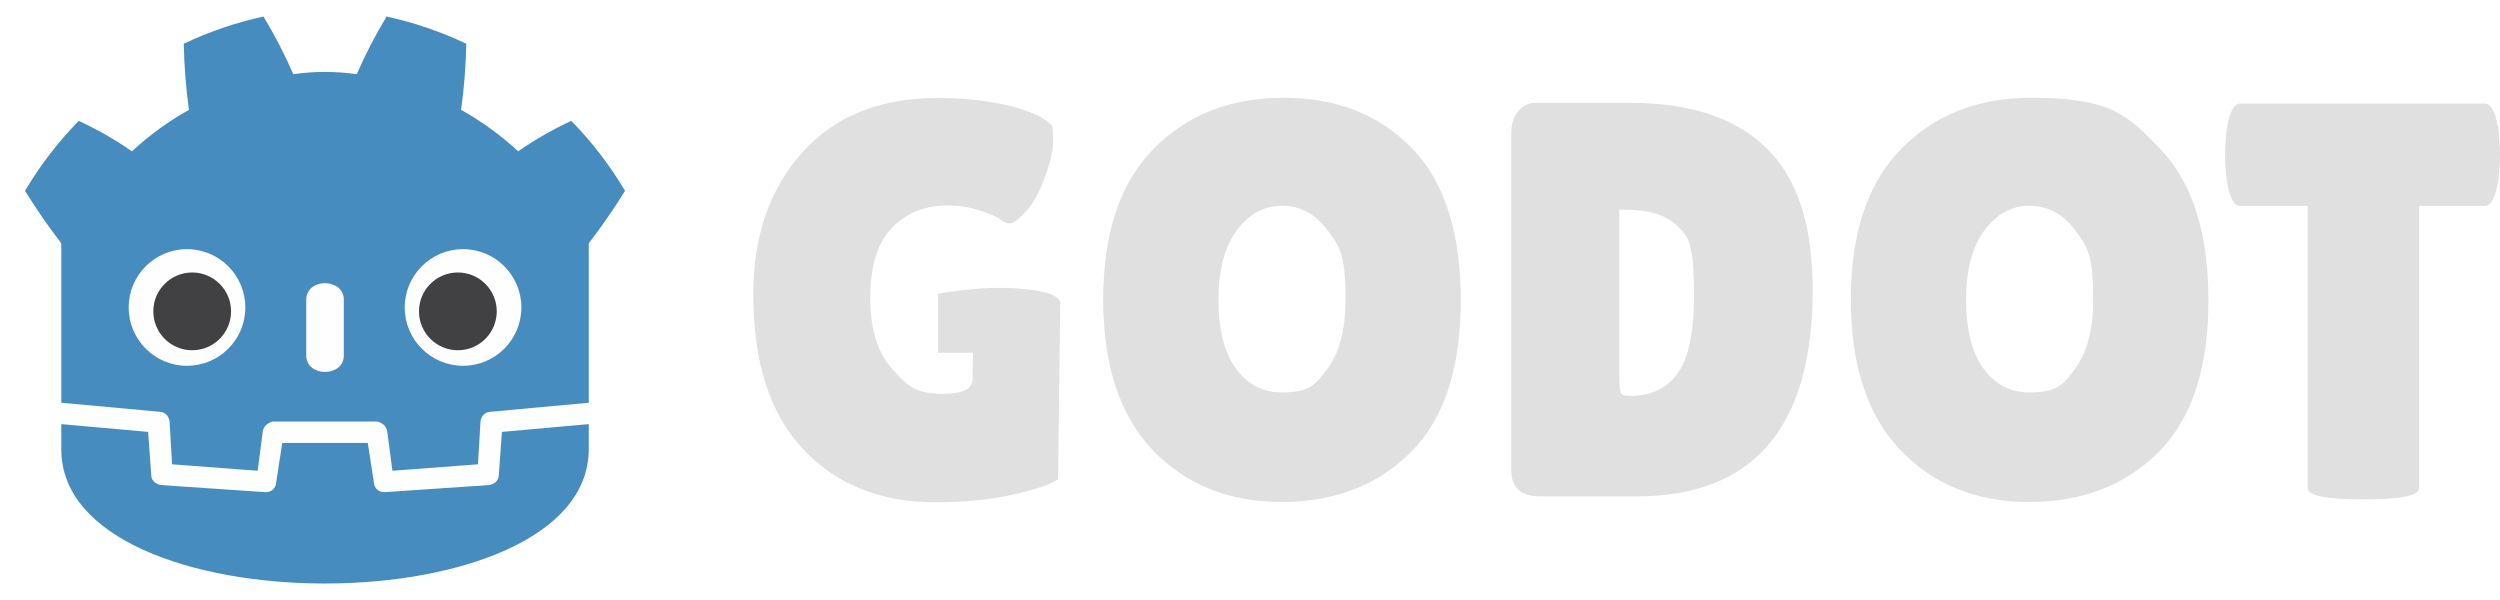
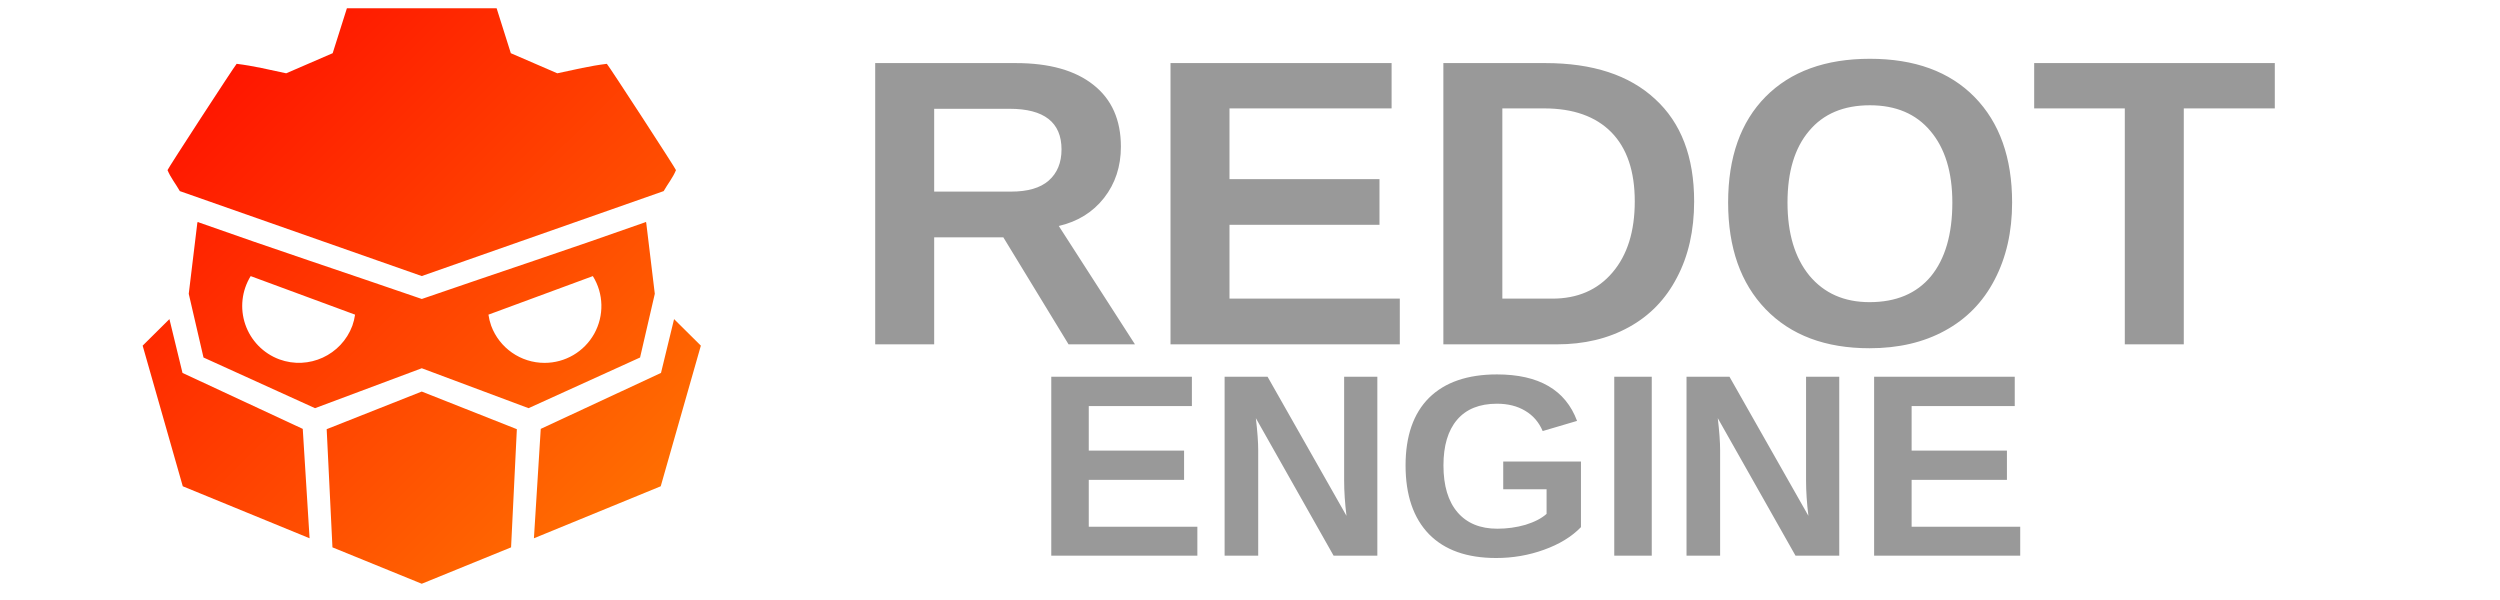
- <svg xmlns="http://www.w3.org/2000/svg" width="100" height="24" stroke-linejoin="round">
-   <path fill="#e0e0e0" d="M40.122 11.514c-1.211-.019-2.597.234-2.597.234v2.364h1.393l-.015 1.052q0 .587-1.159.587c-1.159 0-1.454-.328-2.045-.979q-.89-.98-.889-2.867 0-1.89.865-2.79.866-.899 2.261-.899c.411.003.821.067 1.214.191q.63.192.844.358.212.172.405.17.19 0 .616-.45.43-.45.767-1.359c.224-.61.337-1.076.337-1.407a6 6 0 0 0-.023-.674q-.47-.517-1.744-.821-1.268-.305-2.844-.304-3.463 0-5.419 2.181-1.957 2.182-1.957 5.668 0 4.094 2.001 6.207 2.002 2.114 5.263 2.113 1.754 0 3.114-.303 1.361-.303 1.811-.619l.09-7.038c0-.408-1.079-.594-2.289-.615M51.279 8.23q-1.078 0-1.81.989-.73.99-.731 2.776 0 1.79.698 2.745.697.957 1.832.957c1.135 0 1.372-.323 1.844-.969q.709-.966.709-2.766c0-1.8-.244-2.122-.731-2.767q-.73-.965-1.811-.965m-.011 11.85q-3.16 0-5.15-2.067-1.989-2.07-1.989-6.039 0-3.97 2.011-6.017 2.014-2.046 5.196-2.046 3.183-.001 5.138 2.014 1.958 2.013 1.957 6.094t-2.001 6.073q-2.002 1.988-5.162 1.988M64.77 8.386v6.727q0 .47.068.595c.068.125.18.124.404.124q1.238 0 1.879-.923.641-.921.64-3.069c-.001-2.148-.222-2.366-.663-2.799q-.664-.654-2.103-.655zm-4.317 10.436V5.33q0-.563.282-.891a.92.92 0 0 1 .73-.326h3.756q3.575 0 5.429 1.801 1.857 1.798 1.857 5.666 0 8.276-7.063 8.276h-3.845q-1.146 0-1.147-1.034M81.186 8.23q-1.08 0-1.812.989-.73.99-.73 2.776 0 1.79.697 2.745.697.957 1.833.957c1.136 0 1.372-.323 1.844-.969q.709-.966.709-2.766c0-1.8-.244-2.122-.731-2.767q-.73-.965-1.81-.965m-.012 11.85q-3.16 0-5.15-2.067-1.99-2.07-1.99-6.039 0-3.97 2.012-6.017 2.014-2.046 5.196-2.046c3.182 0 3.834.67 5.138 2.014q1.957 2.013 1.957 6.094t-2.002 6.073q-2.001 1.988-5.161 1.988m15.587-.552q0 .448-2.226.449-2.227-.001-2.228-.449V8.238h-2.698q-.382 0-.539-1.036a7 7 0 0 1-.066-1.011q0-.517.065-1.012c.105-.688.285-1.036.54-1.036h9.783q.382.001.541 1.036a7.7 7.7 0 0 1 0 2.023q-.16 1.036-.541 1.036h-2.631z" />
-   <g fill="#fefefe" transform="translate(-.27 -1.335)scale(.02592)">
-     <path d="M105 673v33q407 354 814 0v-33z" />
-     <path fill="#478cbf" d="m105 673 152 14q12 1 15 14l4 67 132 10 8-61q2-11 15-15h162q13 4 15 15l8 61 132-10 4-67q3-13 15-14l152-14V427q30-39 56-81-35-59-83-108-43 20-82 47-40-37-88-64 7-51 8-102-59-28-123-42-26 43-46 89-49-7-98 0-20-46-46-89-64 14-123 42 1 51 8 102-48 27-88 64-39-27-82-47-48 49-83 108 26 42 56 81zm0 33v39c0 276 813 276 814 0v-39l-134 12-5 69q-2 10-14 13l-162 11q-12 0-16-11l-10-65H446l-10 65q-4 11-16 11l-162-11q-12-3-14-13l-5-69z" />
-     <path d="M483 600c0 34 58 34 58 0v-86c0-34-58-34-58 0z" />
-     <circle cx="725" cy="526" r="90" />
-     <circle cx="299" cy="526" r="90" />
-   </g>
-   <g fill="#414042" transform="translate(-.27 -1.335)scale(.02592)">
-     <circle cx="307" cy="532" r="60" />
-     <circle cx="717" cy="532" r="60" />
-   </g>
+ <svg xmlns="http://www.w3.org/2000/svg" width="100" height="24" fill-rule="evenodd" stroke-linejoin="round" stroke-miterlimit="2" clip-rule="evenodd">
+   <linearGradient id="a" x1="0" x2="1" y1="0" y2="0" gradientTransform="rotate(45.527 1.785 11.592)scale(24.4567)" gradientUnits="userSpaceOnUse">
+     <stop offset="0" stop-color="#ff1300" />
+     <stop offset="1" stop-color="#ff6e01" />
+   </linearGradient>
+   <text x="41.364" y="22.227" fill="#999" font-family="Arial-BoldMT, Arial, sans-serif" font-size="10.393" font-weight="700">ENGINE</text>
+   <text x="33.915" y="13.775" fill="#999" font-family="Arial-BoldMT, Arial, sans-serif" font-size="16.359" font-weight="700">REDOT</text>
+   <path fill="url(#a)" fill-rule="nonzero" d="m13.876.331-.569 1.797-1.859.804c-.657-.139-1.316-.299-1.982-.379-.105.118-2.766 4.209-2.765 4.252.123.3.333.558.492.839l9.677 3.398 9.677-3.398c.159-.281.37-.539.492-.839 0-.043-2.659-4.134-2.765-4.252-.666.08-1.325.24-1.982.379l-1.859-.804-.568-1.797zm-5.945 8.549c-.012-.005-.036.014-.036.02-.116.95-.345 2.852-.345 2.852l.59 2.548 4.461 2.027 4.27-1.597 4.271 1.597 4.461-2.027.589-2.548s-.227-1.902-.344-2.852c0-.008-.043-.037-.043-.008-2.92 1.038-5.966 2.043-8.933 3.067-2.967-1.024-6.013-2.029-8.933-3.067 0-.007 0-.011-.012-.012zm2.096 2.164 4.176 1.542a2.331 2.331 0 0 1 -.109.443 2.28 2.28 0 0 1 -2.922 1.345 2.278 2.278 0 0 1 -1.145-3.33zm13.687 0a2.272 2.272 0 0 1 -1.934 3.471c-.95 0-1.804-.595-2.133-1.486a2.258 2.258 0 0 1 -.109-.443zm-16.937 1.72-1.071 1.062 1.605 5.625 5.072 2.08-.273-4.376-4.81-2.238zm20.186 0-.523 2.153-4.81 2.238-.273 4.376 5.072-2.08 1.605-5.625zm-10.093 2.898-3.803 1.505.231 4.727 3.572 1.456 3.573-1.456.231-4.727z" />
</svg>
